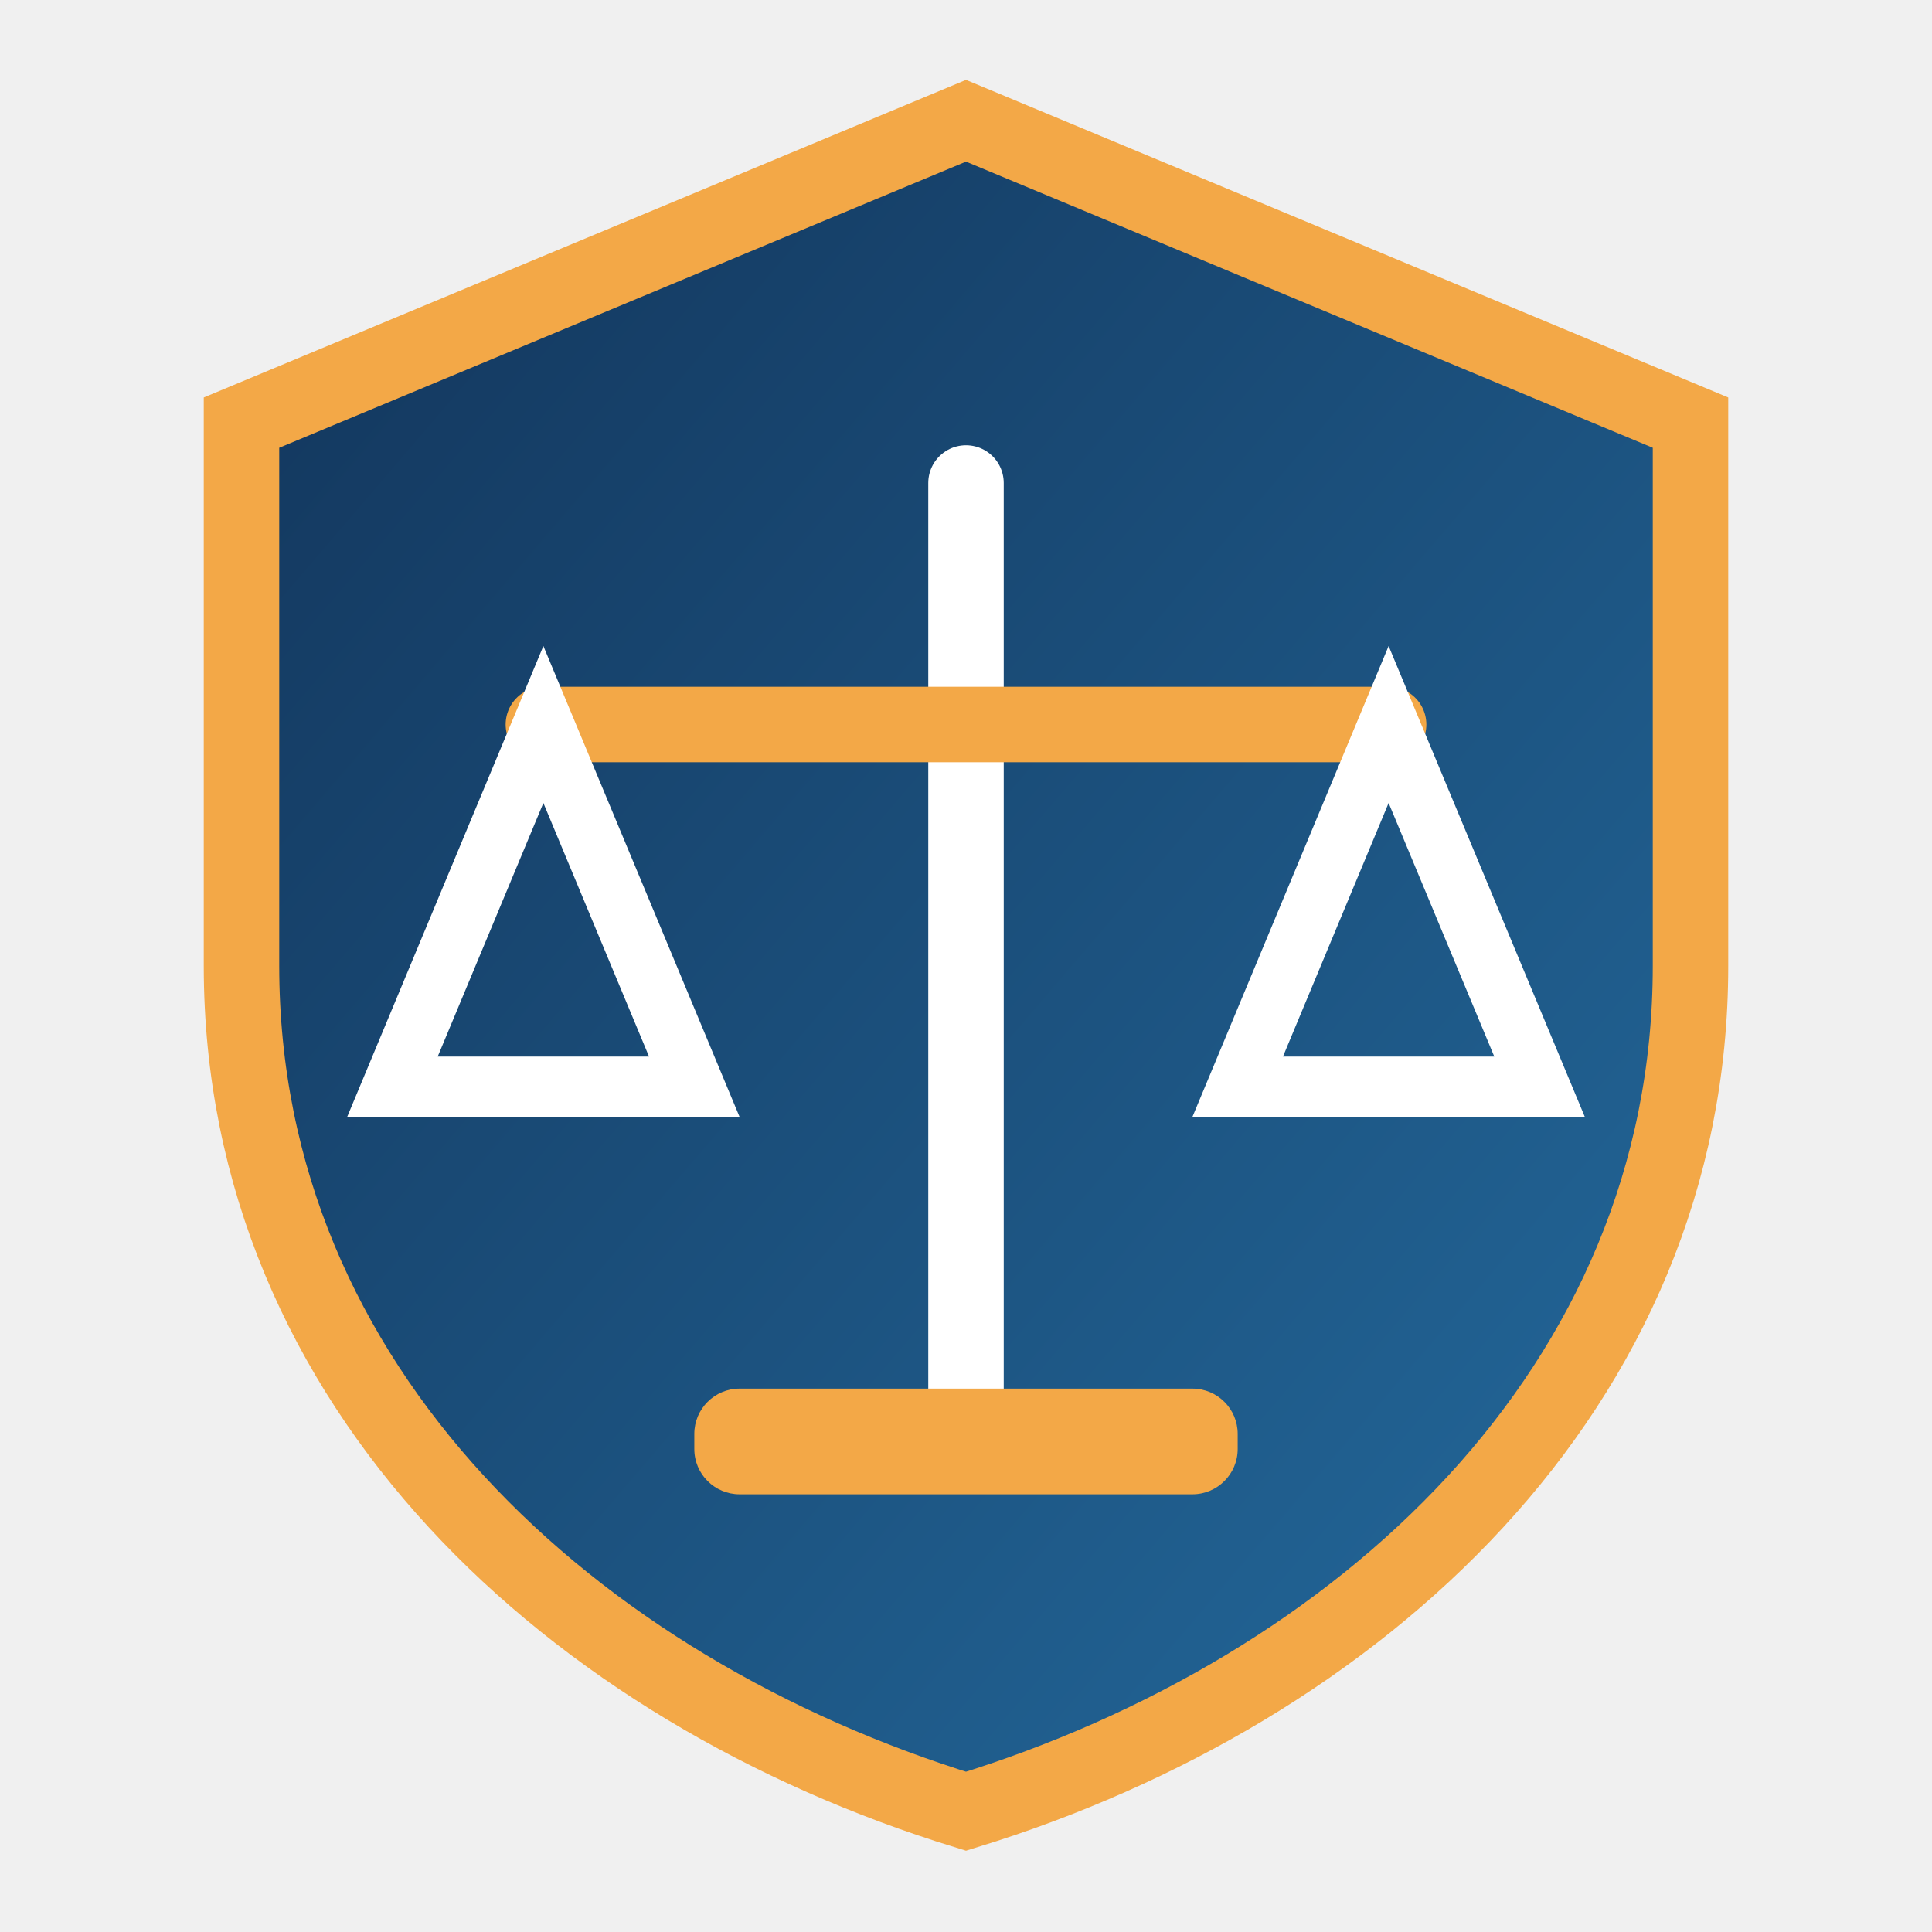
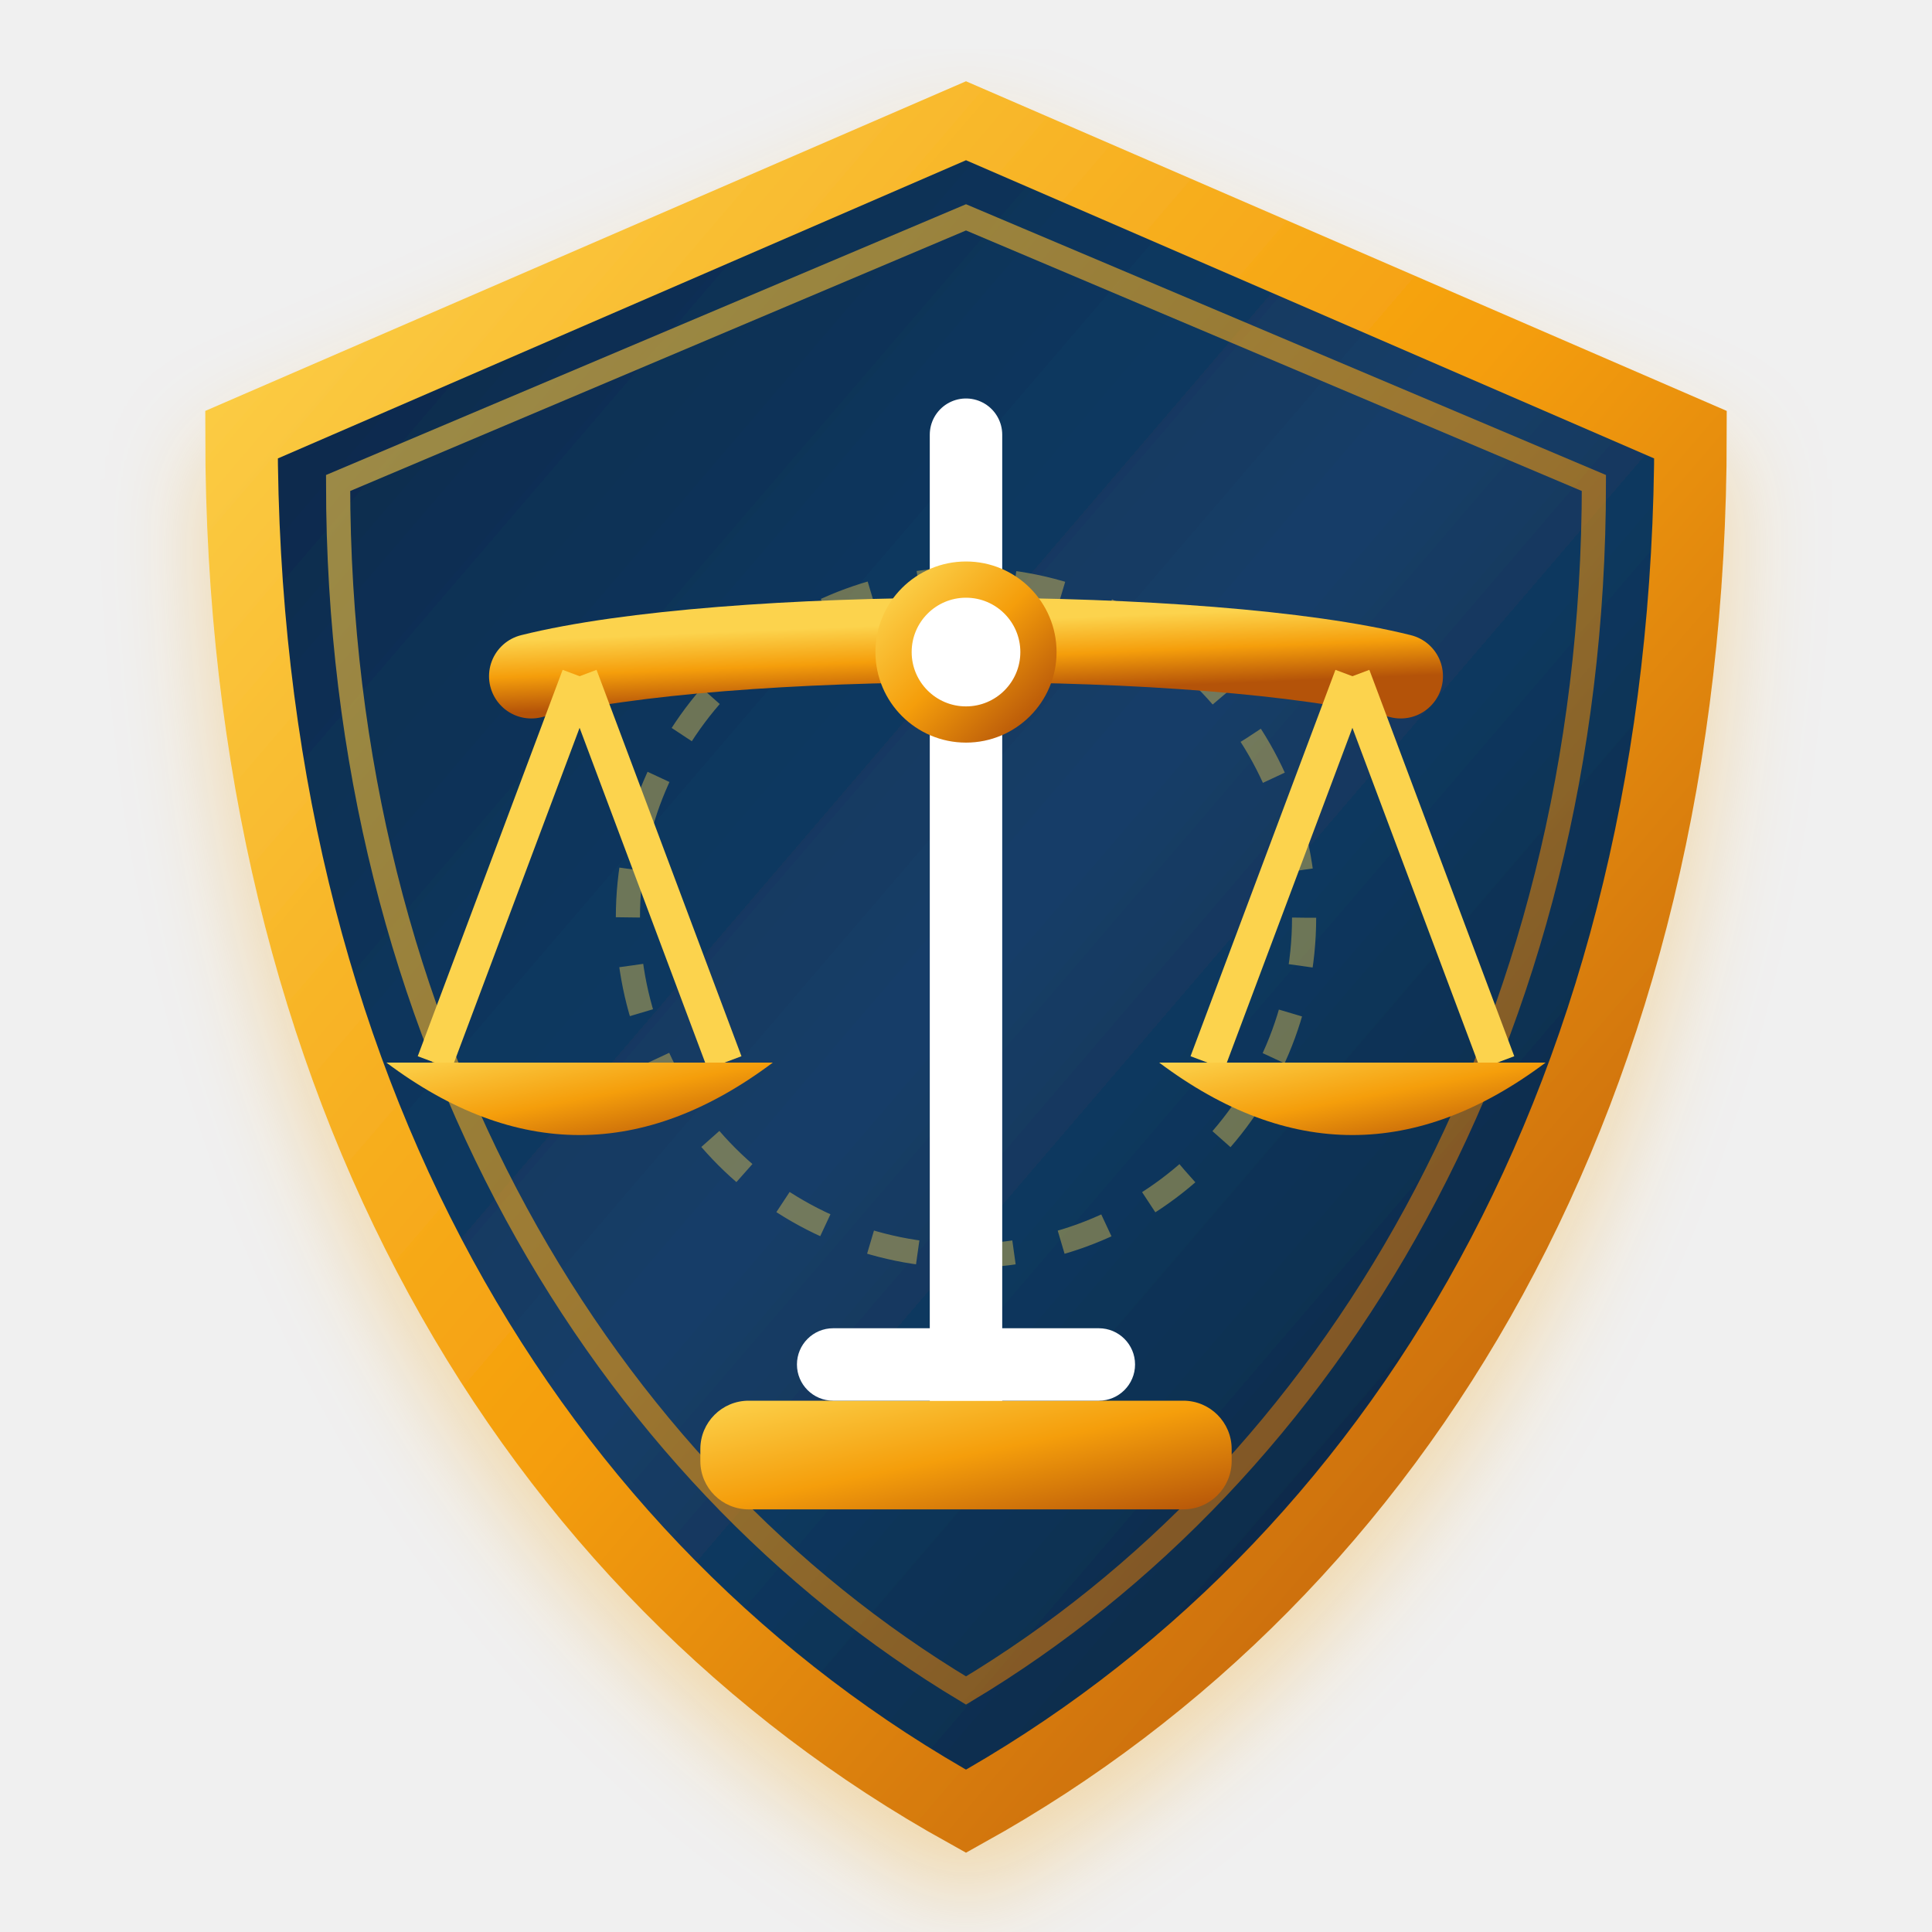
- <svg xmlns="http://www.w3.org/2000/svg" viewBox="0 0 64 64" width="64" height="64" role="img" aria-label="NyayaSetu Academic Emblem">
+ <svg xmlns="http://www.w3.org/2000/svg" viewBox="0 0 80 80" width="80" height="80" role="img" aria-label="NyayaSetu Emblem">
  <defs>
-     <linearGradient id="shieldGrad" x1="0" y1="0" x2="1" y2="1">
-       <stop offset="0%" stop-color="#12345A" />
-       <stop offset="100%" stop-color="#246B9E" />
+     <linearGradient id="shieldGrad" x1="0%" y1="0%" x2="100%" y2="100%">
+       <stop offset="0%" stop-color="#0B2545" />
+       <stop offset="50%" stop-color="#133E68" />
+       <stop offset="100%" stop-color="#0A1D34" />
    </linearGradient>
+     <linearGradient id="goldBorder" x1="0%" y1="0%" x2="100%" y2="100%">
+       <stop offset="0%" stop-color="#FCD34D" />
+       <stop offset="50%" stop-color="#F59E0B" />
+       <stop offset="100%" stop-color="#B45309" />
+     </linearGradient>
+     <filter id="goldGlow" x="-20%" y="-20%" width="140%" height="140%">
+       <feDropShadow dx="0" dy="2" stdDeviation="2" flood-color="#F59E0B" flood-opacity="0.3" />
+     </filter>
  </defs>
-   <path d="M32 4 L56 14 V32 C56 46 45 56 32 60 C19 56 8 46 8 32 V14 Z" fill="url(#shieldGrad)" stroke="#F3A847" stroke-width="2.5" />
-   <line x1="32" y1="16" x2="32" y2="46" stroke="#FFFFFF" stroke-width="2.5" stroke-linecap="round" />
-   <line x1="18" y1="24" x2="46" y2="24" stroke="#F3A847" stroke-width="2.5" stroke-linecap="round" />
-   <path d="M18 24 L13 36 H23 Z" fill="none" stroke="#FFFFFF" stroke-width="2" />
-   <path d="M46 24 L41 36 H51 Z" fill="none" stroke="#FFFFFF" stroke-width="2" />
-   <rect x="23" y="46" width="18" height="3.5" rx="1.5" fill="#F3A847" />
+   <path d="M 40,5 L 70,18 C 70,45 58,65 40,75 C 22,65 10,45 10,18 Z" fill="url(#shieldGrad)" stroke="url(#goldBorder)" stroke-width="3" filter="url(#goldGlow)" />
+   <path d="M 40,9 L 66,20 C 66,43 55,61 40,70 C 25,61 14,43 14,20 Z" fill="none" stroke="url(#goldBorder)" stroke-width="1" opacity="0.6" />
+   <circle cx="40" cy="38" r="14" fill="none" stroke="#FCD34D" stroke-width="1" stroke-dasharray="2,2" opacity="0.4" />
+   <line x1="40" y1="18" x2="40" y2="58" stroke="#FFFFFF" stroke-width="3" stroke-linecap="round" />
+   <path d="M 22,28 C 30,26 50,26 58,28" stroke="url(#goldBorder)" stroke-width="3.5" fill="none" stroke-linecap="round" />
+   <line x1="24" y1="28" x2="18" y2="44" stroke="#FCD34D" stroke-width="1.5" />
+   <line x1="24" y1="28" x2="30" y2="44" stroke="#FCD34D" stroke-width="1.5" />
+   <path d="M 16,44 Q 24,50 32,44 Z" fill="url(#goldBorder)" />
+   <line x1="56" y1="28" x2="50" y2="44" stroke="#FCD34D" stroke-width="1.5" />
+   <line x1="56" y1="28" x2="62" y2="44" stroke="#FCD34D" stroke-width="1.5" />
+   <path d="M 48,44 Q 56,50 64,44 Z" fill="url(#goldBorder)" />
+   <rect x="29" y="58" width="22" height="4.5" rx="2" fill="url(#goldBorder)" />
+   <rect x="33" y="55" width="14" height="3" rx="1.5" fill="#FFFFFF" />
+   <circle cx="40" cy="27" r="3" fill="#FFFFFF" stroke="url(#goldBorder)" stroke-width="1.5" />
</svg>
